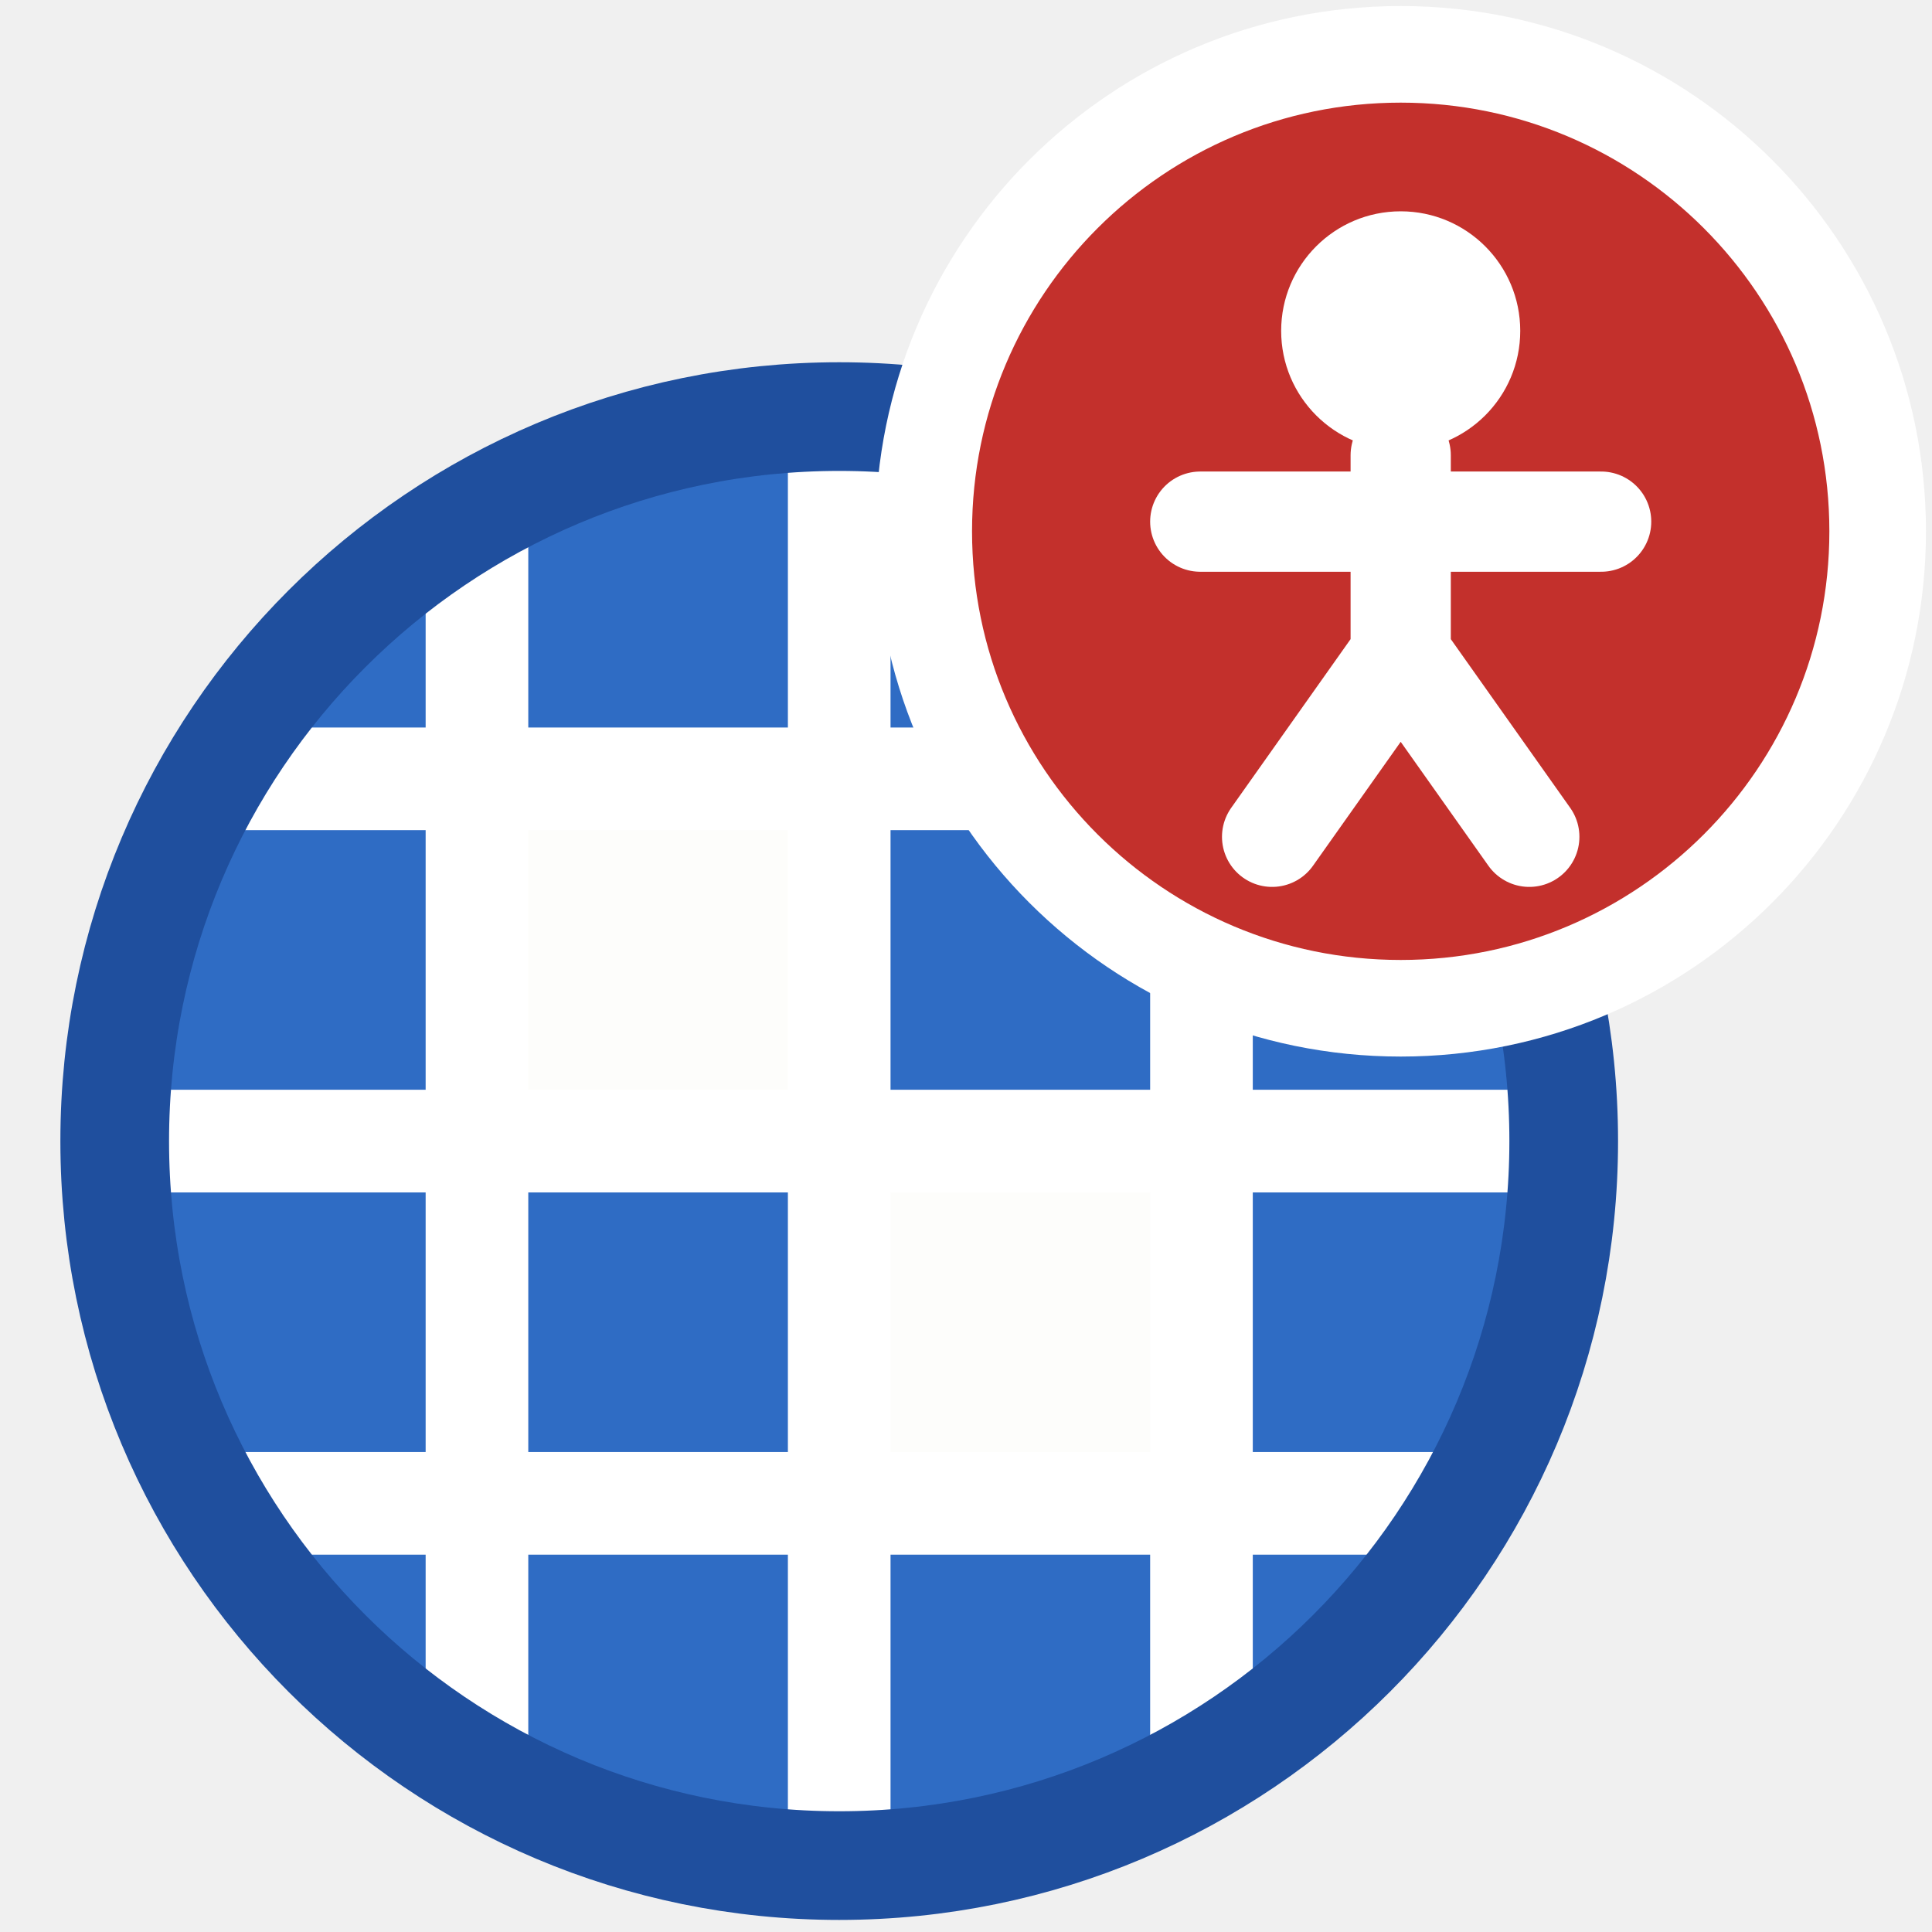
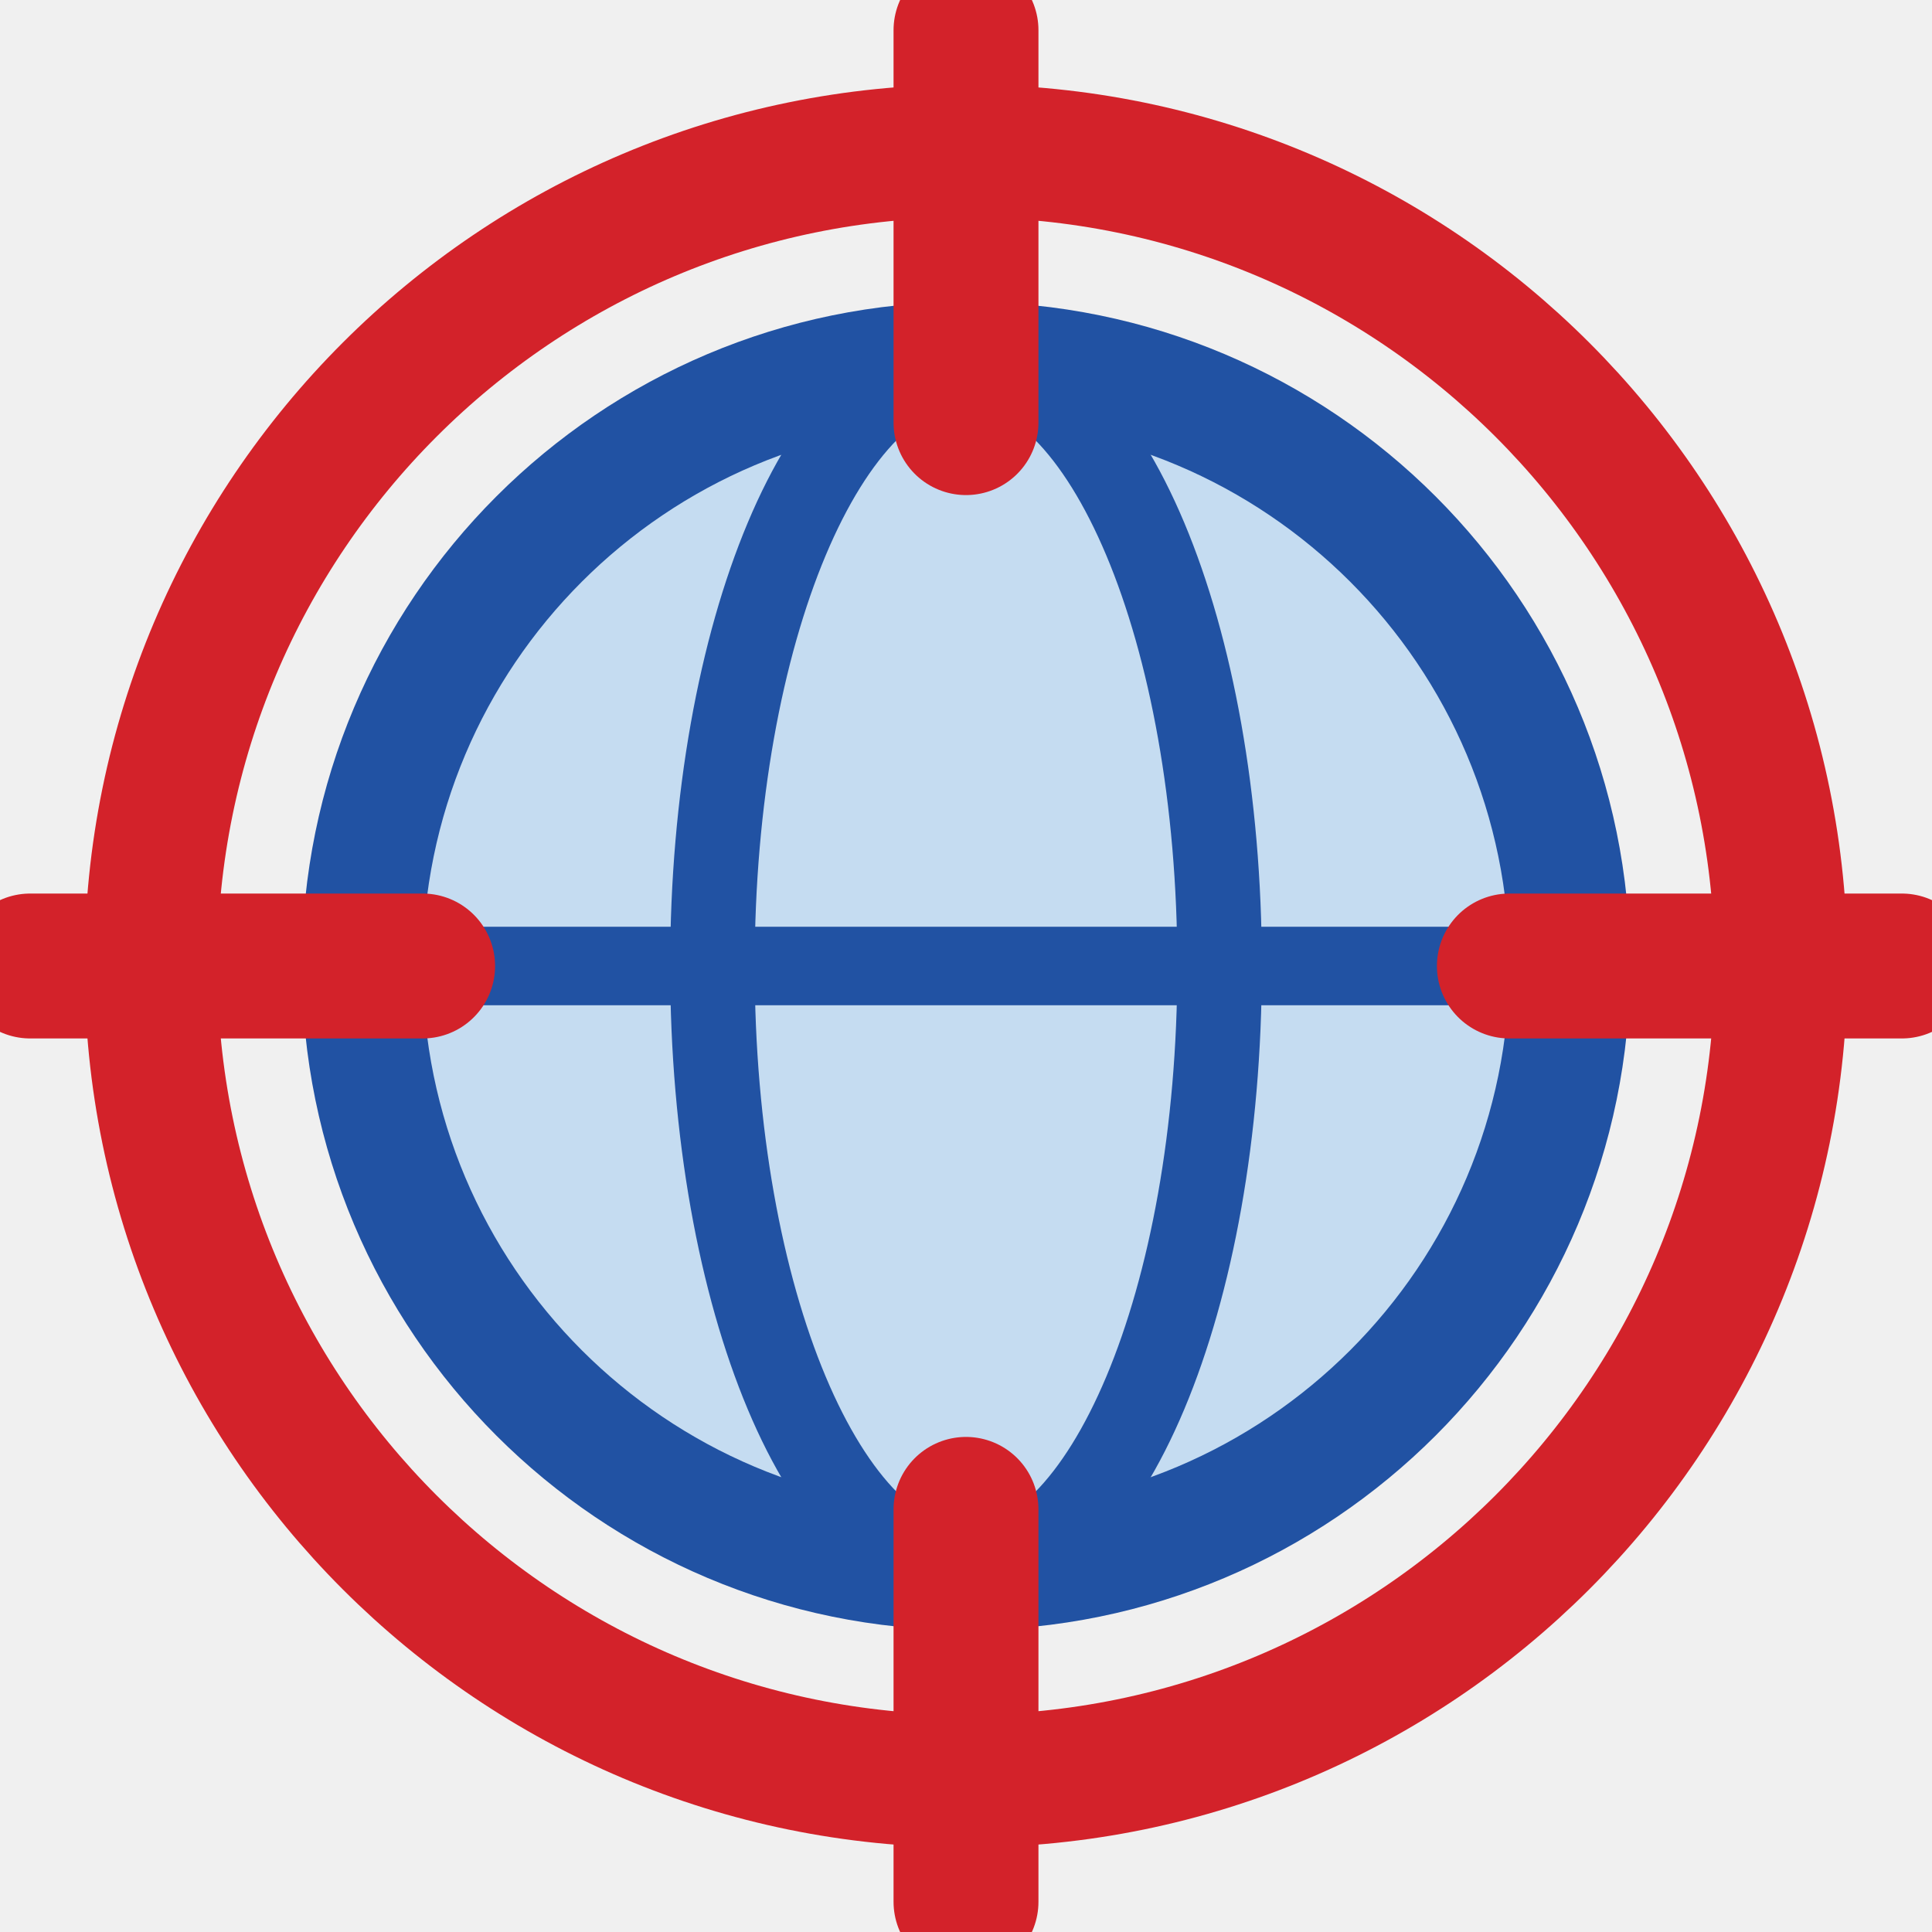
<svg xmlns="http://www.w3.org/2000/svg" viewBox="0 0 32 32">
-   <clipPath id="b">
-     <circle cx="13.9" cy="18.9" r="12" />
-   </clipPath>
-   <g clip-path="url(#b)">
-     <rect x="1.90" y="6.90" width="6.00" height="6.00" fill="#2f6cc4" />
-     <rect x="1.90" y="12.90" width="6.00" height="6.00" fill="#2f6cc4" />
-     <rect x="1.90" y="18.90" width="6.00" height="6.00" fill="#2f6cc4" />
-     <rect x="1.90" y="24.90" width="6.00" height="6.00" fill="#2f6cc4" />
-     <rect x="7.90" y="6.90" width="6.00" height="6.00" fill="#2f6cc4" />
-     <rect x="7.90" y="12.90" width="6.00" height="6.00" fill="#fdfdfb" />
-     <rect x="7.90" y="18.90" width="6.00" height="6.00" fill="#2f6cc4" />
-     <rect x="7.90" y="24.90" width="6.00" height="6.00" fill="#2f6cc4" />
-     <rect x="13.90" y="6.90" width="6.00" height="6.00" fill="#2f6cc4" />
-     <rect x="13.90" y="12.90" width="6.00" height="6.00" fill="#2f6cc4" />
-     <rect x="13.90" y="18.90" width="6.00" height="6.00" fill="#fdfdfb" />
-     <rect x="13.90" y="24.90" width="6.00" height="6.00" fill="#2f6cc4" />
-     <rect x="19.90" y="6.90" width="6.00" height="6.00" fill="#2f6cc4" />
-     <rect x="19.90" y="12.90" width="6.00" height="6.00" fill="#2f6cc4" />
-     <rect x="19.90" y="18.90" width="6.00" height="6.00" fill="#2f6cc4" />
-     <rect x="19.90" y="24.90" width="6.00" height="6.00" fill="#2f6cc4" />
-     <path d="M7.90 6.90V30.90M1.90 12.90H25.90" stroke="#fff" stroke-width="1.7" />
-     <path d="M13.90 6.90V30.90M1.90 18.90H25.90" stroke="#fff" stroke-width="1.7" />
-     <path d="M19.90 6.90V30.90M1.90 24.90H25.90" stroke="#fff" stroke-width="1.7" />
-   </g>
-   <circle cx="13.9" cy="18.9" r="12" fill="none" stroke="#1f4f9e" stroke-width="1.8" />
-   <circle cx="23.2" cy="8.8" r="7.9" fill="#c3302c" stroke="#fff" stroke-width="1.6" />
-   <circle cx="23.2" cy="5.48" r="1.98" fill="#fff" />
-   <path d="M23.2 7.54V10.85M19.88 8.64H26.52M23.2 10.85L21.07 13.86M23.2 10.85L25.33 13.86" stroke="#fff" stroke-width="1.66" stroke-linecap="round" fill="none" />
+   <circle cx="16" cy="16" r="10" fill="#c5dcf1" stroke="#2152a3" stroke-width="2" />
+   <ellipse cx="16" cy="16" rx="4.2" ry="10" fill="none" stroke="#2152a3" stroke-width="1.4" />
+   <path d="M6 16H26" stroke="#2152a3" stroke-width="1.3" />
+   <circle cx="16" cy="16" r="13.5" fill="none" stroke="#d3222a" stroke-width="2.2" />
+   <path d="M16 0.5V7M16 25V31.5M0.5 16H7M25 16H31.5" stroke="#d3222a" stroke-width="2.4" stroke-linecap="round" />
</svg>
